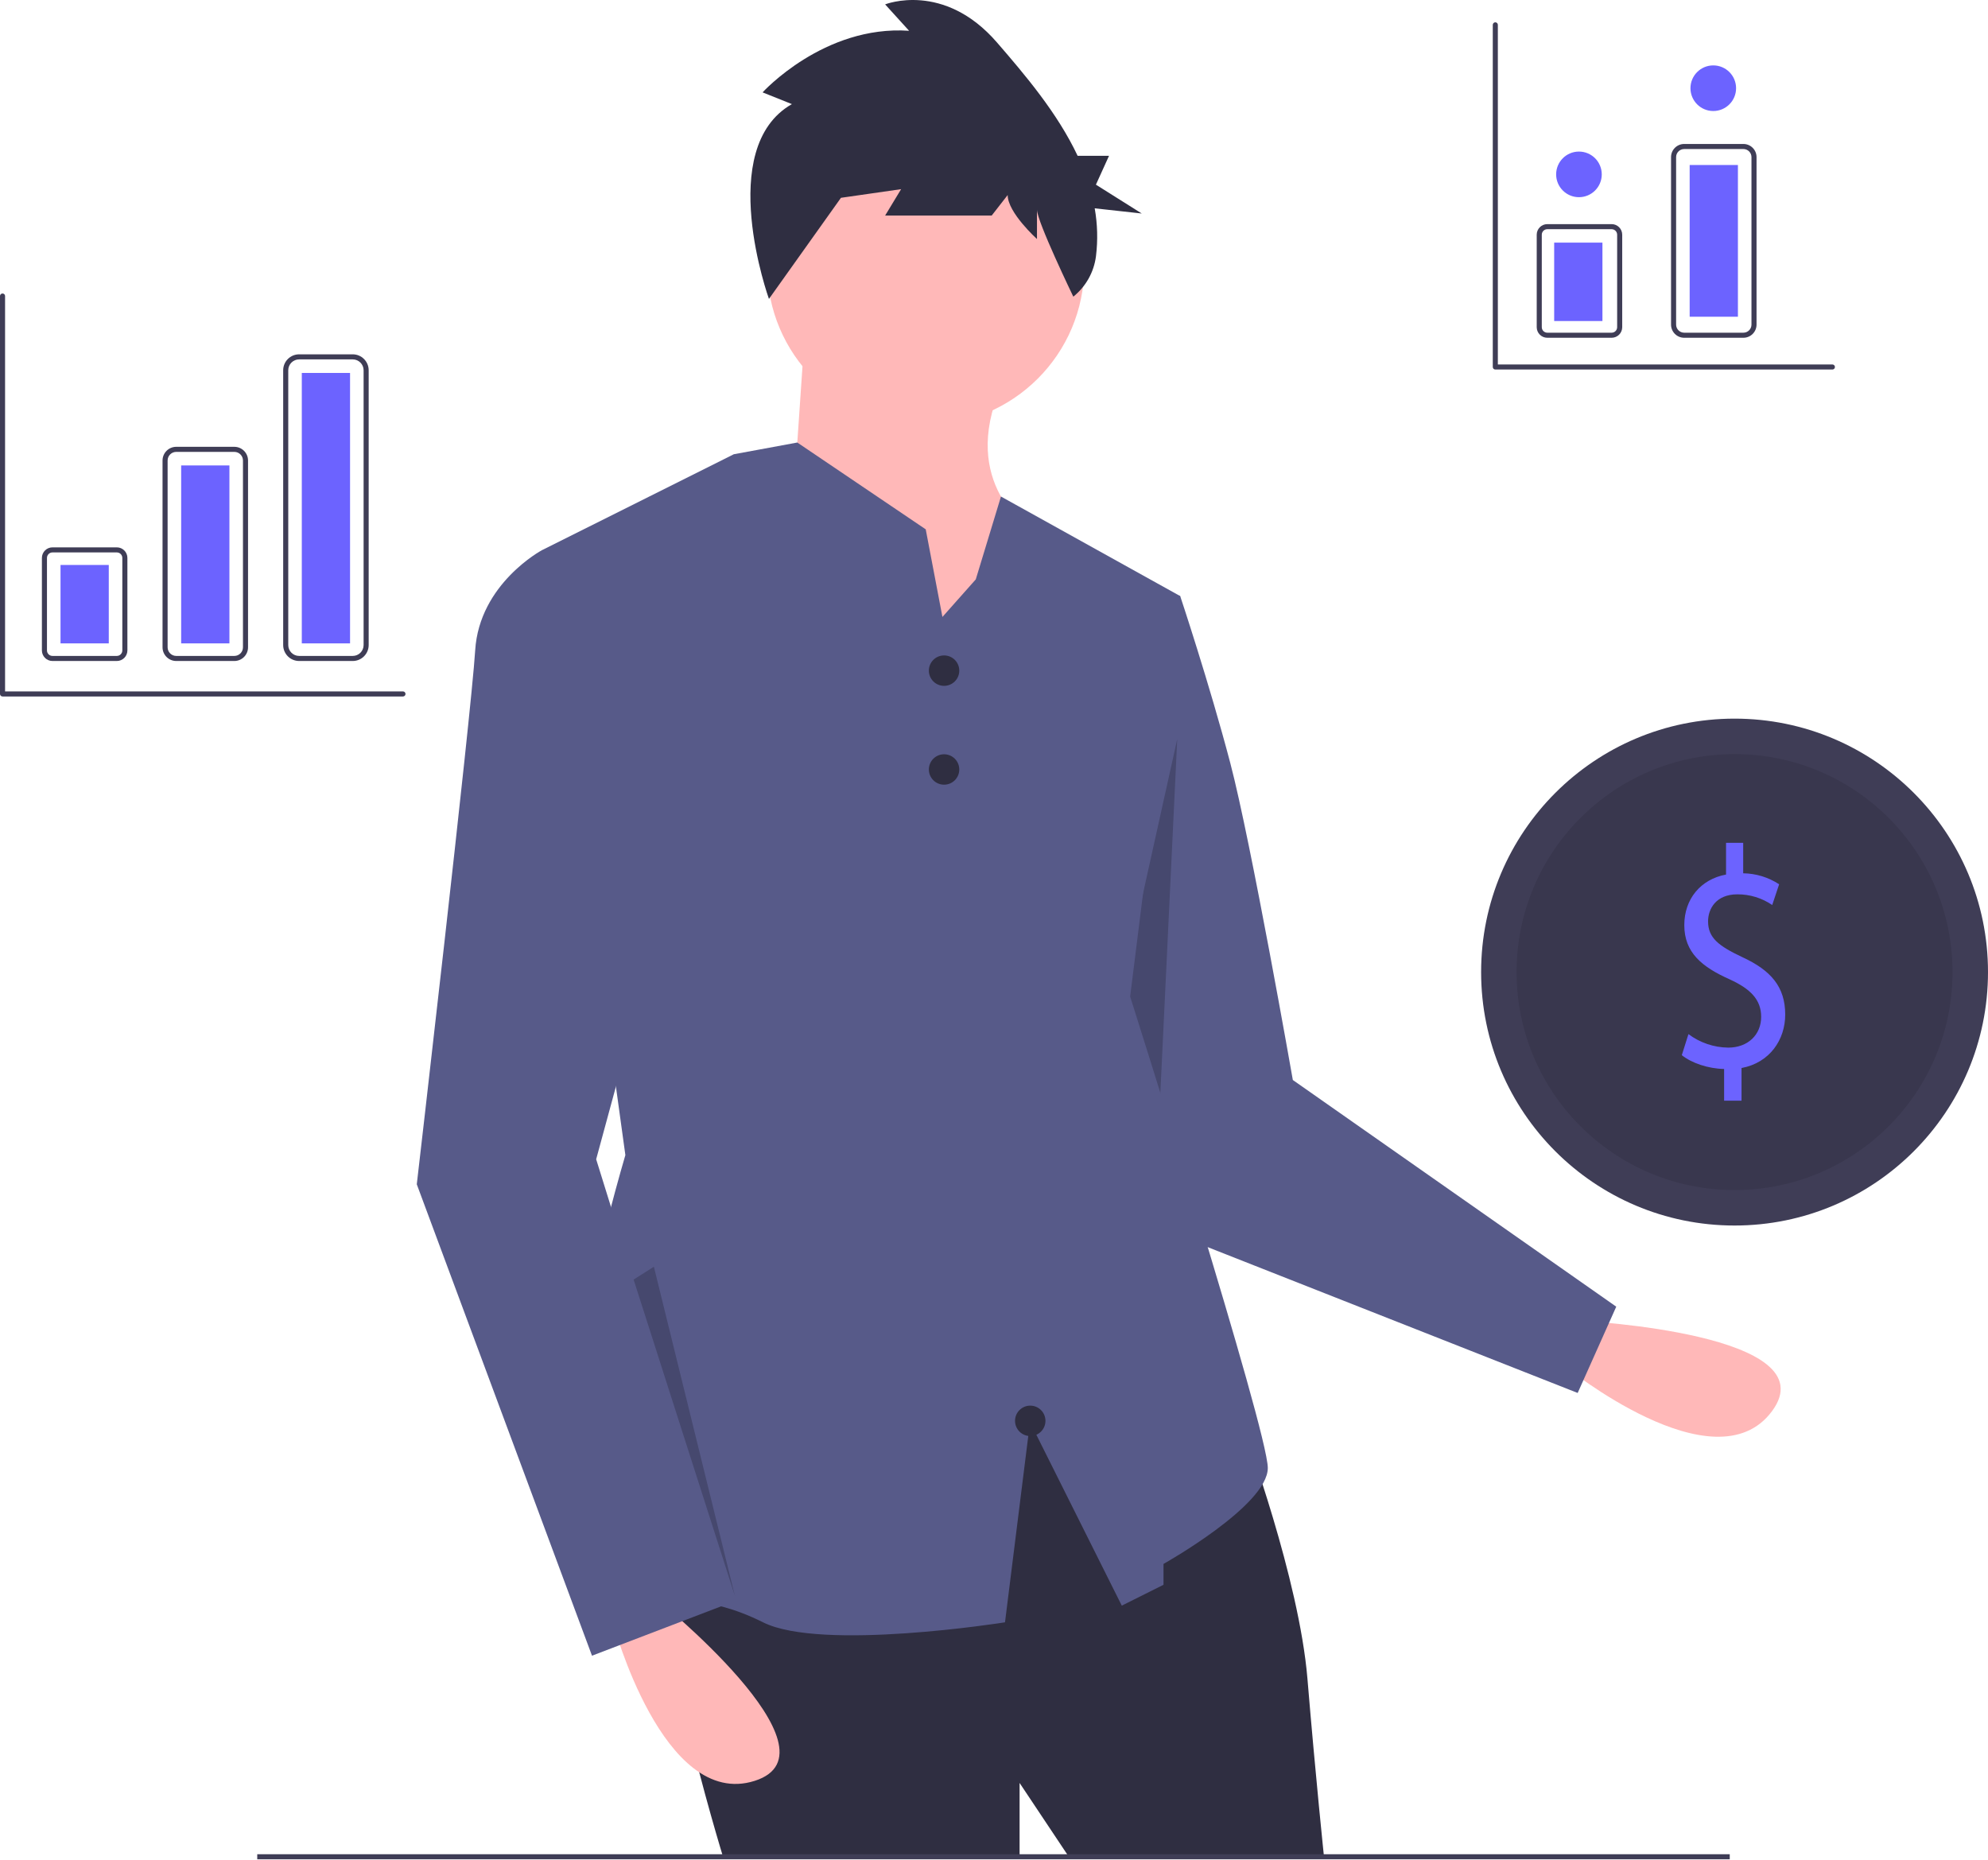
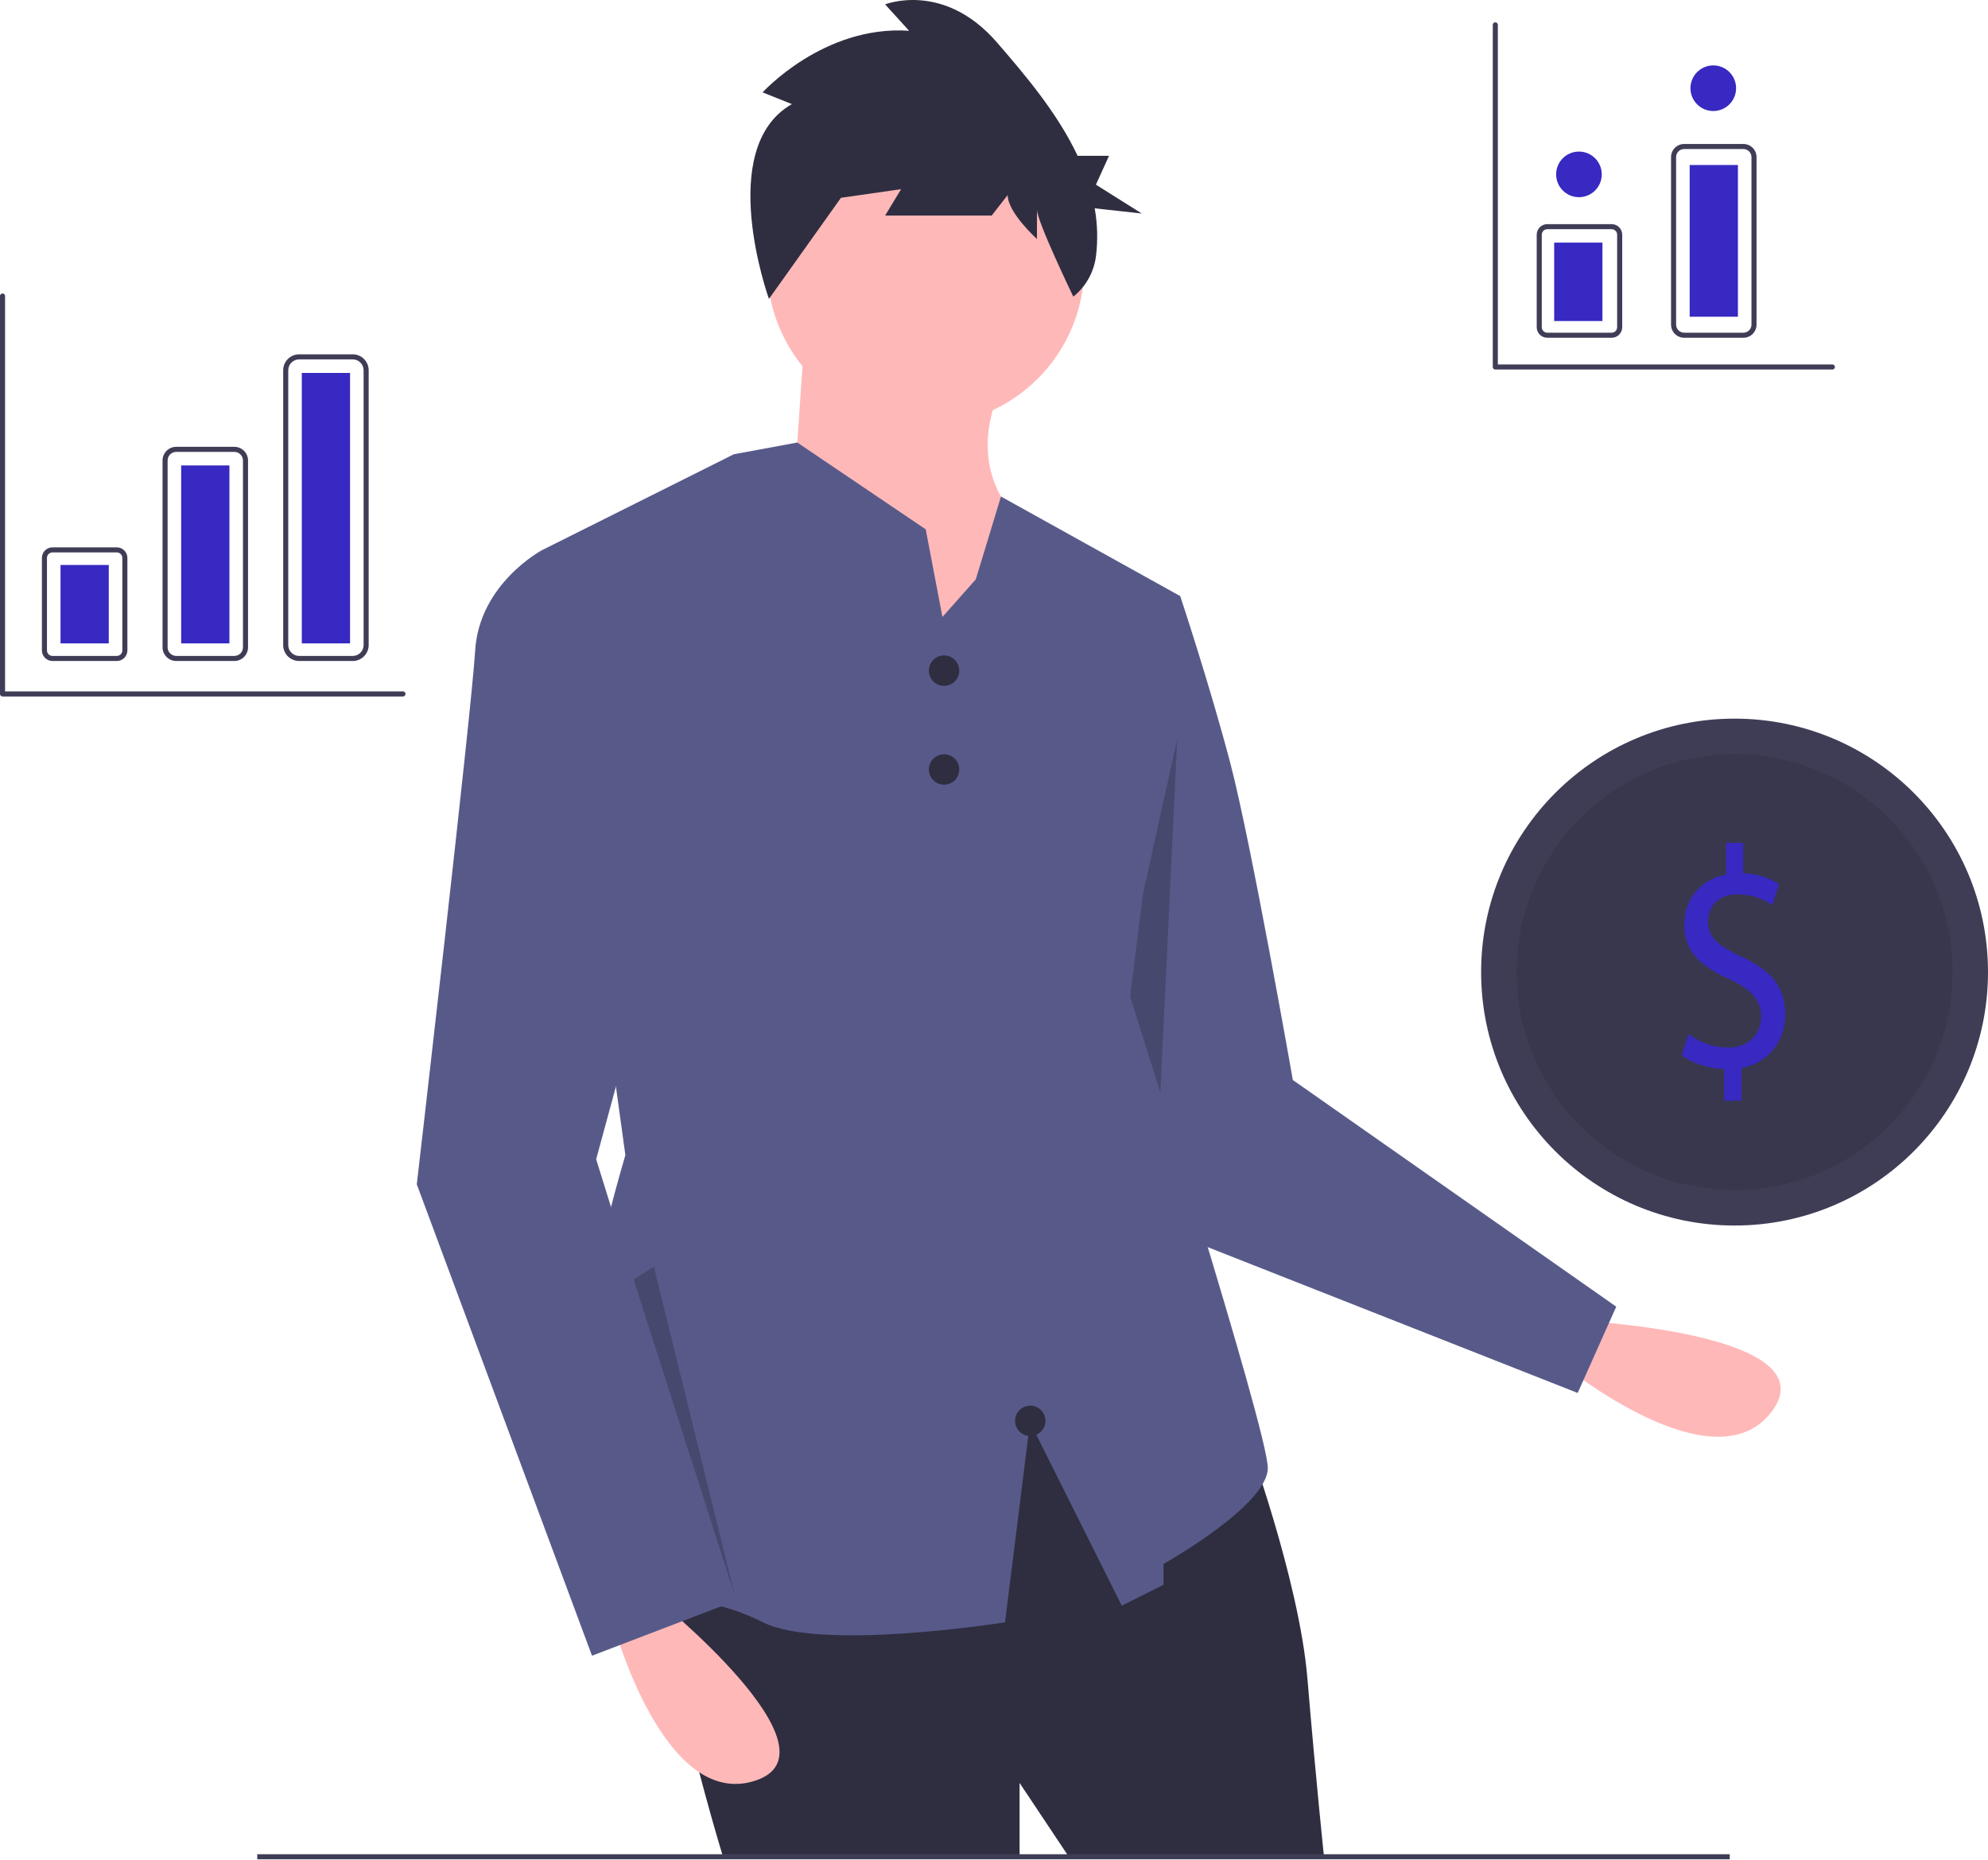
<svg xmlns="http://www.w3.org/2000/svg" id="aadec279-818b-408a-a9a2-133d1084e5d4" data-name="Layer 1" width="784.398" height="733.607" viewBox="0 0 784.398 733.607">
  <path d="M832.546,604.415s97.041,5.017,74.438,35.565-81.995-17.92-81.995-17.92Z" transform="translate(-207.8012 -83.1967)" fill="#ffb8b8" />
  <path d="M653.717,313.448l19.752,4.938s11.522,34.566,19.752,65.84S717.911,509.323,717.911,509.323L845.521,598.756,830.301,632.803l-170-67L622.443,417.147Z" transform="translate(-207.8012 -83.1967)" fill="#575a89" />
  <polygon points="464.5 291.607 457.138 445.772 472.5 491.607 427.5 458.607 464.5 291.607" opacity="0.2" />
  <path d="M698.982,648.411s21.398,57.61,24.69,97.114,6.584,70.778,6.584,70.778H629.85l-19.752-29.628V816.303H493.231S460.311,709.313,473.479,696.145s138.265-69.132,138.265-69.132Z" transform="translate(-207.8012 -83.1967)" fill="#2f2e41" />
  <rect x="101.5" y="731.607" width="581" height="2" fill="#3f3d56" />
  <circle cx="365.261" cy="105.155" r="62.548" fill="#ffb8b8" />
  <path d="M525.328,214.688l-4.938,72.424,62.548,83.946L614.213,292.05s-27.982-18.106-11.522-55.964Z" transform="translate(-207.8012 -83.1967)" fill="#ffb8b8" />
  <path d="M708.031,662.4c0,14.82-41.15,37.86-41.15,37.86v8.23l-16.46,8.23-36.21-72.42-9.87,79s-72.43,11.53-95.47,0c-23.05-11.52-34.57-6.58-67.49-18.1s13.17-166.25,13.17-166.25l-32.92-238.67,71.92-35.96,3.79-1.9,9.89-1.82,15.16-2.8,50.67,34.25,4.08,21.4,2.51,13.17,13.16-14.82,9.94-32.69,70.72,39.28-19.75,158.01S708.031,647.59,708.031,662.4Z" transform="translate(-207.8012 -83.1967)" fill="#575a89" />
  <path d="M466.072,713.428s75.716,60.902,39.504,72.424-55.964-62.548-55.964-62.548Z" transform="translate(-207.8012 -83.1967)" fill="#ffb8b8" />
  <path d="M438.09,303.572l-16.46-3.292s-24.69,13.168-26.336,39.504-23.044,210.689-23.044,210.689l69.132,185.999,55.964-21.398L443.028,540.597,484.178,389.164Z" transform="translate(-207.8012 -83.1967)" fill="#575a89" />
  <circle cx="372.5" cy="264.607" r="6" fill="#2f2e41" />
  <circle cx="372.5" cy="303.607" r="6" fill="#2f2e41" />
  <circle cx="406.5" cy="560.607" r="6" fill="#2f2e41" />
  <path d="M520.254,124.274l-11.562-4.629S532.867,93.028,566.503,95.343L557.043,84.928s23.125-9.258,44.147,15.044c11.051,12.775,23.837,27.791,31.808,44.707h12.383l-5.168,11.379,18.088,11.379-18.566-2.044a63.589,63.589,0,0,1,.504,18.875,24.421,24.421,0,0,1-8.943,15.976h0S616.957,170.563,616.957,165.934v11.572s-11.562-10.415-11.562-17.358l-6.307,8.101H557.043l6.307-10.415L539.174,161.305l9.46-12.73-37.431,52.565S489.771,141.632,520.254,124.274Z" transform="translate(-207.8012 -83.1967)" fill="#2f2e41" />
  <circle cx="684.398" cy="383.545" r="100" fill="#3f3d56" />
  <circle cx="684.398" cy="383.545" r="86" opacity="0.1" />
-   <path d="M888.078,517.49V504.973c-6.327-.123-12.873-2.355-16.691-5.453l2.618-8.303a26.681,26.681,0,0,0,15.709,5.329c7.746,0,12.982-5.081,12.982-12.145,0-6.816-4.255-11.03-12.328-14.748-11.128-4.957-18-10.658-18-21.44,0-10.287,6.437-18.094,16.473-19.953V415.742h6.764v12.021a26.543,26.543,0,0,1,14.182,4.337l-2.728,8.18a24.107,24.107,0,0,0-13.746-4.214c-8.4,0-11.564,5.701-11.564,10.658,0,6.444,4.036,9.666,13.528,14.128,11.236,5.205,16.909,11.649,16.909,22.679,0,9.79-6,18.962-17.237,21.068v12.89Z" transform="translate(-207.8012 -83.1967)" fill="#6c63ff" />
+   <path d="M888.078,517.49V504.973c-6.327-.123-12.873-2.355-16.691-5.453l2.618-8.303a26.681,26.681,0,0,0,15.709,5.329c7.746,0,12.982-5.081,12.982-12.145,0-6.816-4.255-11.03-12.328-14.748-11.128-4.957-18-10.658-18-21.44,0-10.287,6.437-18.094,16.473-19.953V415.742h6.764v12.021a26.543,26.543,0,0,1,14.182,4.337l-2.728,8.18a24.107,24.107,0,0,0-13.746-4.214c-8.4,0-11.564,5.701-11.564,10.658,0,6.444,4.036,9.666,13.528,14.128,11.236,5.205,16.909,11.649,16.909,22.679,0,9.79-6,18.962-17.237,21.068v12.89Z" transform="translate(-207.8012 -83.1967)" fill="#3729c1" />
  <polygon points="250.005 504.87 290 629.803 258 499.803 250.005 504.87" opacity="0.2" />
  <path d="M253.894,344H228.508a4.178,4.178,0,0,1-4.173-4.173V303.334a4.178,4.178,0,0,1,4.173-4.173h25.387a4.178,4.178,0,0,1,4.173,4.173v36.493A4.178,4.178,0,0,1,253.894,344Zm-25.387-42.84a2.176,2.176,0,0,0-2.173,2.173v36.493A2.176,2.176,0,0,0,228.508,342h25.387a2.176,2.176,0,0,0,2.173-2.173V303.334a2.176,2.176,0,0,0-2.173-2.173Z" transform="translate(-207.8012 -83.1967)" fill="#3f3d56" />
  <path d="M300.264,344H277.338a5.41,5.41,0,0,1-5.404-5.404V264.897a5.41,5.41,0,0,1,5.404-5.404h22.926a5.41,5.41,0,0,1,5.404,5.404v73.699A5.41,5.41,0,0,1,300.264,344Zm-22.926-82.507a3.408,3.408,0,0,0-3.404,3.404v73.699A3.408,3.408,0,0,0,277.338,342h22.926a3.408,3.408,0,0,0,3.404-3.404V264.897a3.408,3.408,0,0,0-3.404-3.404Z" transform="translate(-207.8012 -83.1967)" fill="#3f3d56" />
  <path d="M346.979,344H325.824a6.296,6.296,0,0,1-6.289-6.289V229.289A6.296,6.296,0,0,1,325.824,223h21.155a6.296,6.296,0,0,1,6.289,6.289V337.711A6.296,6.296,0,0,1,346.979,344ZM325.824,225a4.294,4.294,0,0,0-4.289,4.289V337.711A4.294,4.294,0,0,0,325.824,342h21.155a4.294,4.294,0,0,0,4.289-4.289V229.289A4.294,4.294,0,0,0,346.979,225Z" transform="translate(-207.8012 -83.1967)" fill="#3f3d56" />
-   <rect x="23.88" y="222.913" width="19.04" height="30.94" fill="#6c63ff" />
-   <rect x="71.48" y="183.643" width="19.04" height="70.21" fill="#6c63ff" />
-   <rect x="119.08" y="147.15" width="19.04" height="106.703" fill="#6c63ff" />
+   <rect x="23.88" y="222.913" width="19.04" height="30.94" fill="#3729c1" />
+   <rect x="71.48" y="183.643" width="19.04" height="70.21" fill="#3729c1" />
+   <rect x="119.08" y="147.15" width="19.04" height="106.703" fill="#3729c1" />
  <path d="M930.801,229h-133a1.0 1,0,0,1-1-1V93a1,1,0,0,1,2,0V227h132a1,1,0,0,1,0,2Z" transform="translate(-207.8012 -83.1967)" fill="#3f3d56" />
  <path d="M366.801,358h-158a1.0 1,0,0,1-1-1V200a1,1,0,0,1,2,0V356h157a1,1,0,0,1,0,2Z" transform="translate(-207.8012 -83.1967)" fill="#3f3d56" />
  <path d="M843.7,216.467H818.313a4.178,4.178,0,0,1-4.174-4.173V175.801a4.178,4.178,0,0,1,4.174-4.173h25.387a4.178,4.178,0,0,1,4.173,4.173V212.294A4.178,4.178,0,0,1,843.7,216.467ZM818.313,173.627a2.176,2.176,0,0,0-2.174,2.173V212.294a2.176,2.176,0,0,0,2.174,2.173h25.387a2.176,2.176,0,0,0,2.173-2.173V175.801a2.176,2.176,0,0,0-2.173-2.173Z" transform="translate(-207.8012 -83.1967)" fill="#3f3d56" />
  <path d="M895.689,216.467H872.323a5.19,5.19,0,0,1-5.184-5.184V145.184A5.189,5.189,0,0,1,872.323,140h23.366a5.189,5.189,0,0,1,5.184,5.184V211.283A5.19,5.19,0,0,1,895.689,216.467ZM872.323,142a3.187,3.187,0,0,0-3.184,3.184V211.283a3.187,3.187,0,0,0,3.184,3.184h23.366a3.187,3.187,0,0,0,3.184-3.184V145.184A3.187,3.187,0,0,0,895.689,142Z" transform="translate(-207.8012 -83.1967)" fill="#3f3d56" />
-   <rect x="613.228" y="95.727" width="19.04" height="30.94" fill="#6c63ff" />
-   <rect x="666.685" y="65.105" width="19.04" height="59.864" fill="#6c63ff" />
-   <circle cx="623" cy="68.803" r="9" fill="#6c63ff" />
-   <circle cx="676" cy="34.803" r="9" fill="#6c63ff" />
+   <rect x="613.228" y="95.727" width="19.04" height="30.94" fill="#3729c1" />
+   <rect x="666.685" y="65.105" width="19.04" height="59.864" fill="#3729c1" />
+   <circle cx="623" cy="68.803" r="9" fill="#3729c1" />
+   <circle cx="676" cy="34.803" r="9" fill="#3729c1" />
</svg>
